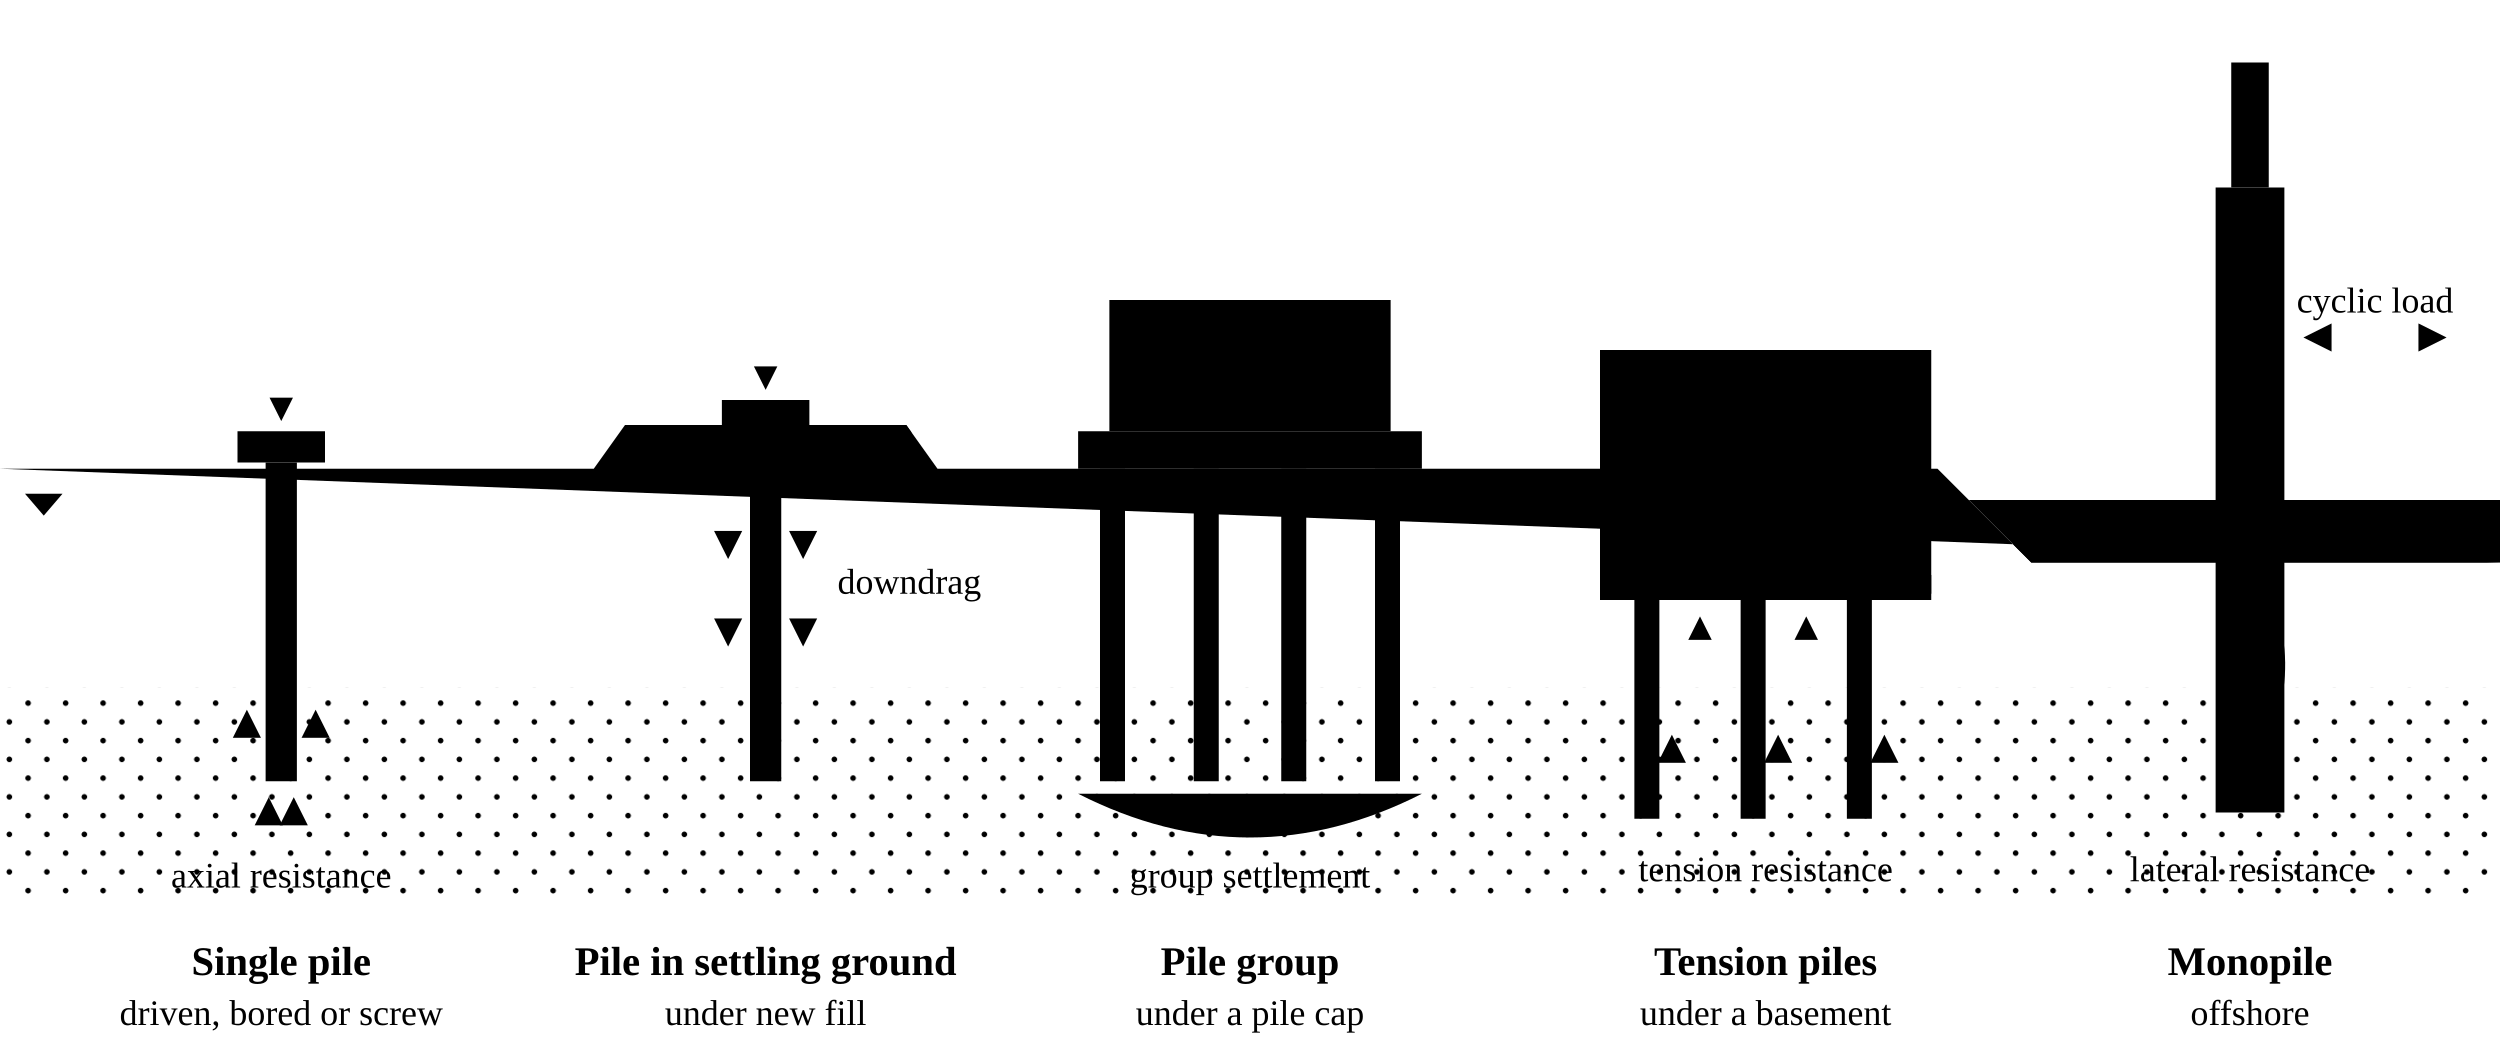
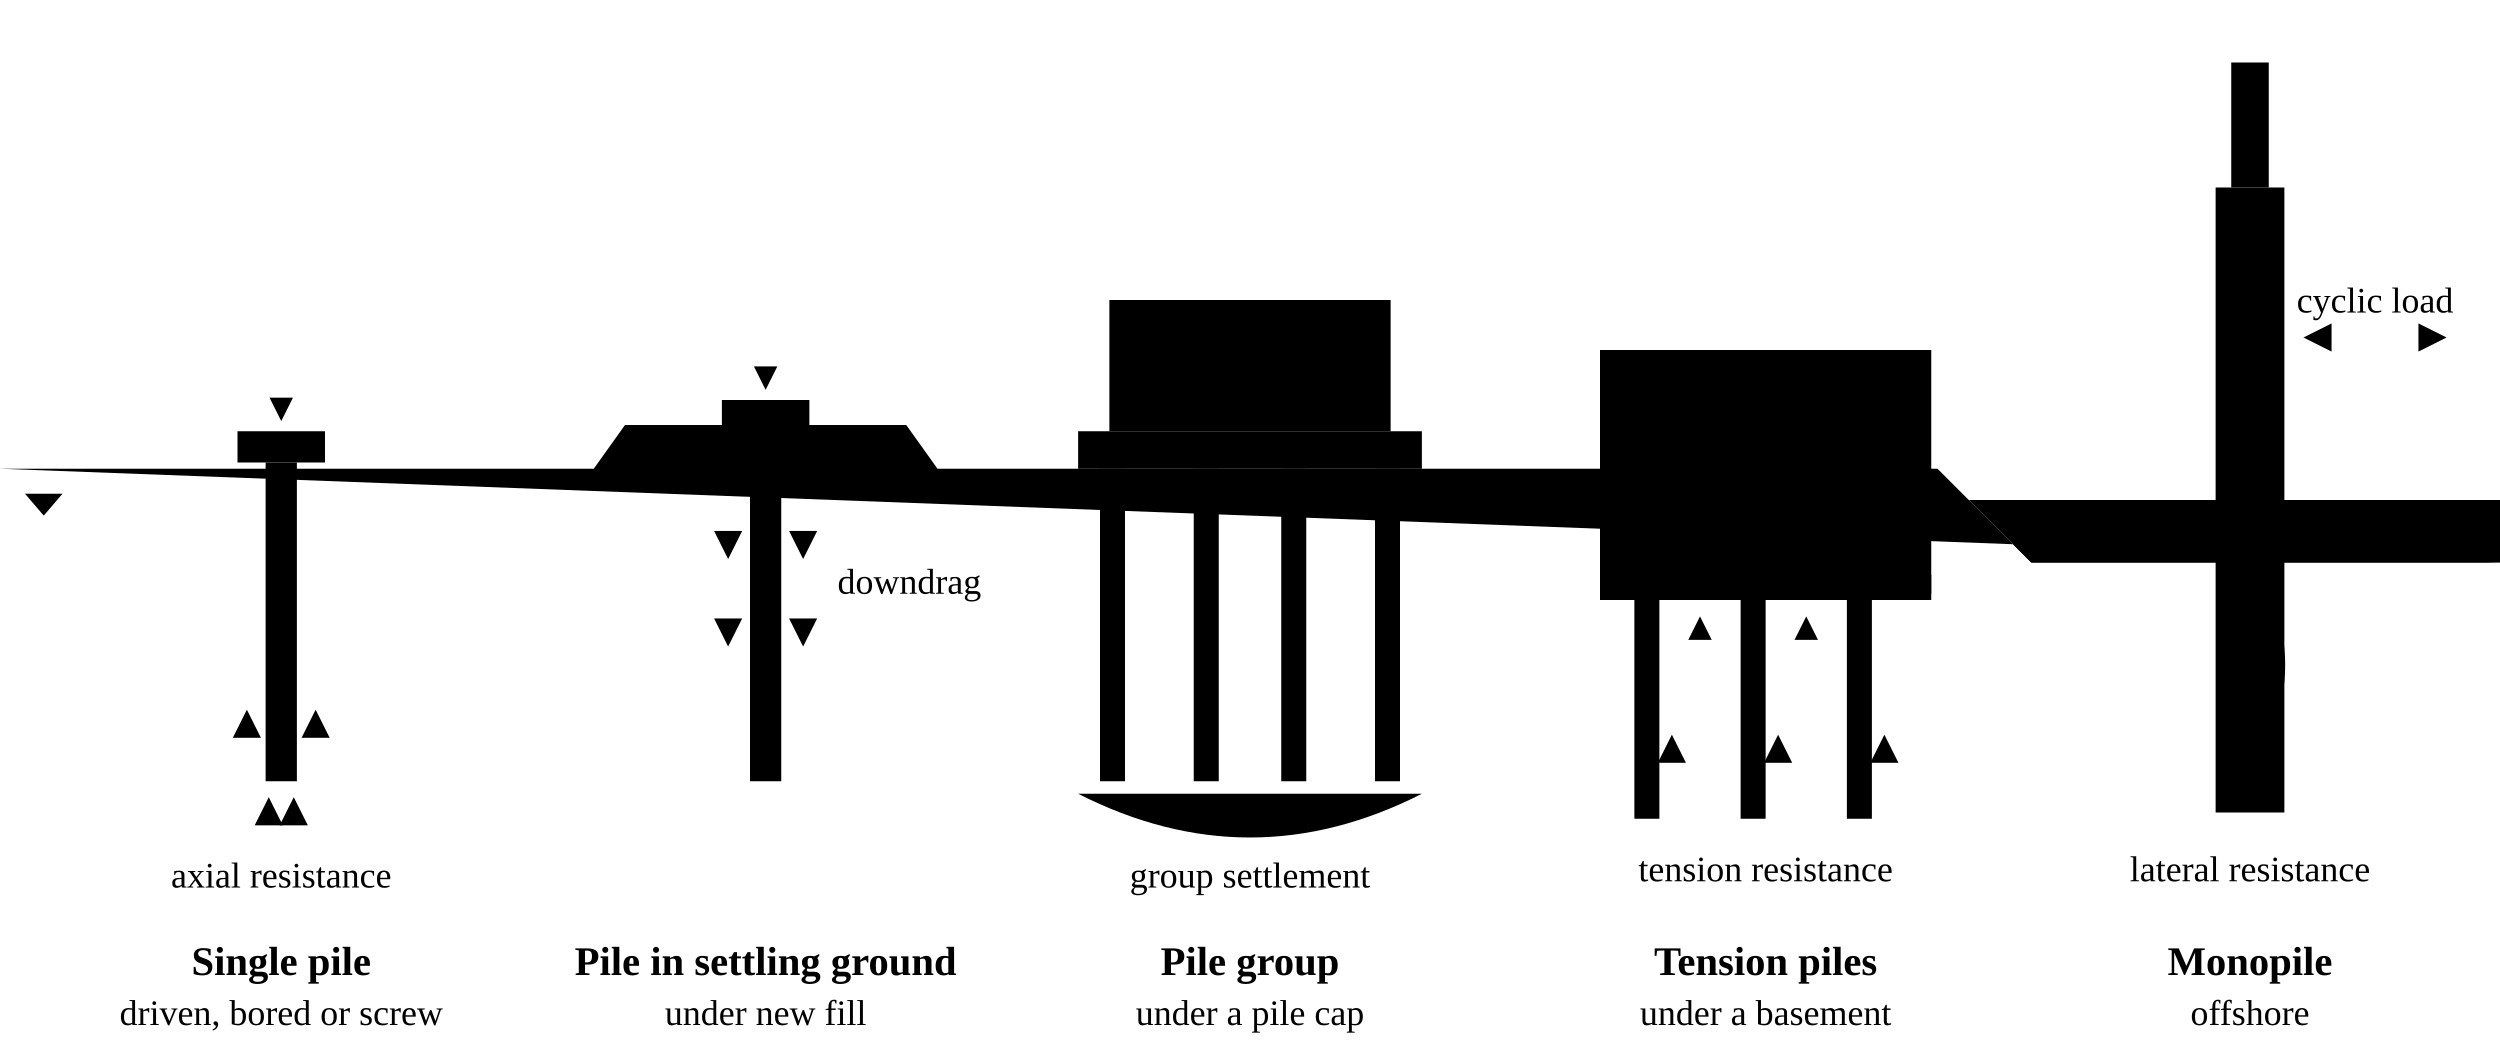
<svg xmlns="http://www.w3.org/2000/svg" class="h-auto w-full" viewBox="0 0 800 340" role="img" aria-label="Five piled foundations in one ground cross-section of soft clay over sand, with what to check on each. Single pile: axial resistance from shaft friction and the base. Pile under new fill: downdrag from the settling clay. Pile group under a cap: group settlement. Tension piles under a basement below the groundwater: tension resistance. Offshore monopile: cyclic load and lateral resistance.">
  <defs>
-     <pattern id="pf-sand" width="12" height="12" patternUnits="userSpaceOnUse">
-       <circle cx="3" cy="3" r="0.9" class="fill-gray-8" />
-       <circle cx="9" cy="9" r="0.9" class="fill-gray-8" />
+     <pattern id="pf-607" viewBox="2.055 -51.39 49.68 49.68" width="70" height="70" patternUnits="userSpaceOnUse">
+       <path class="fill-none stroke-gray-8" stroke-width="1.2" stroke-linecap="round" d="M16.545-49.493h0M16.545-46.733h0M16.027-44.318h0M12.06-44.145h0M18.615-37.073h0M11.197-33.45h0M18.615-32.933h0M22.583-32.933h0M23.618-35.52h0M22.237-38.97h0M25.515-37.935h0M25.515-41.213h0M23.962-43.455h0M24.308-46.733h0M23.445-49.148h0M25.515-50.7h0M30.69-46.733h0M33.45-46.905h0M31.38-42.248h0M34.485-41.73h0M34.485-38.28h0M28.965-37.245h0M36.728-42.248h0M39.833-43.973h0M41.04-51.045h0M48.63-50.355h0M48.975-44.49h0M46.388-43.11h0M47.078-40.695h0M46.215-37.935h0M46.388-36.038h0M48.975-36.9h0M6.885-15.51h0M7.057-13.958h0M3.607-13.958h0M8.782-7.403h0M2.745-4.642h0M9.645-2.572h0M14.82-6.368h0M13.267-8.61h0M15.51-11.715h0M10.507-8.783h0M13.267-13.785h0M15.337-16.372h0M12.232-16.372h0M13.267-18.96h0M24.48-16.545h0M20.858-14.13h0M24.135-13.095h0M23.445-10.852h0M19.995-7.575h0M26.895-12.75h0M30.862-16.545h0M32.07-20.685h0M36.728-16.028h0M37.59-18.615h0M40.005-19.133h0M40.005-14.13h0M37.417-12.75h0M35.002-9.99h0M40.178-11.37h0M42.248-9.127h0M16.2-36.038h0M28.965-34.485h0M34.83-32.76h0M40.178-32.243h0M37.417-34.14h0M37.935-31.208h0M45.18-27.067h0M41.213-24.653h0M35.347-25.86h0M35.175-23.1h0M35.175-21.03h0M42.765-19.65h0M45.525-17.753h0M49.32-21.375h0M44.663-24.653h0M24.48-19.133h0M20.742-23.503h0M22.583-27.067h0M9.242-32.559h0M6.195-29.828h0M3.78-27.24h0M13.785-22.583h0M11.715-28.103h0M20.34-30.69h0M30.69-29.828h0M27.757-29.828h0M23.1-24.135h0M6.54-37.418h0M8.782-38.625h0M10.162-35.348h0M4.125-33.795h0M46.388-31.208h0M50.01-31.035h0M3.09-45.353h0M14.302-46.905h0M4.642-47.423h0M10.852-41.73h0M14.82-38.28h0M16.717-26.033h0M2.572-21.03h0M50.01-6.195h0M41.73-3.953h0M30-4.642h0M5.16-10.163h0M20.34-10.507h0M27.757-18.098h0M8.092-23.79h0M38.107-25.343h0M46.733-19.995h0M37.417-5.85h0M29.655-25.515h0M21.03-42.248h0M15.682-33.278h0M10.162-50.355h0M40.178-48.975h0M35.175-3.953h0M4.642-23.445h0M49.493-42.42h0M18.097-41.903h0M14.992-40.695h0M12.232-39.66h0M5.505-43.771h0M6.885-49.665h0M11.887-45.87h0M19.823-46.733h0M27.585-46.388h0M27.93-48.63h0M32.07-50.528h0M37.417-45.353h0M26.722-43.973h0M29.137-41.213h0M19.132-39.143h0M7.057-32.415h0M13.095-29.655h0M9.3-28.448h0M5.677-26.033h0M4.297-37.418h0M16.2-30.345h0M14.13-27.067h0M13.095-24.653h0M10.852-23.1h0M10.852-19.478h0M17.925-17.753h0M9.645-13.958h0M12.75-11.198h0M6.195-7.748h0M3.607-8.783h0M8.265-4.642h0M11.37-3.608h0M17.062-2.745h0M17.925-6.195h0M17.407-10.163h0M18.787-11.887h0M20.167-18.615h0M19.823-21.548h0M24.308-30.173h0M25.688-32.933h0M32.243-34.313h0M31.725-37.245h0M21.202-36.21h0M37.935-36.383h0M31.897-39.315h0M36.9-39.143h0M43.11-39.66h0M42.248-41.903h0M43.11-44.145h0M42.593-46.388h0M43.455-48.285h0M48.63-47.423h0M45.87-45.18h0M43.628-35.175h0M40.35-35.175h0M40.35-38.625h0M46.905-33.795h0M43.11-30.345h0M38.452-28.965h0M34.83-28.275h0M32.588-24.48h0M25.515-22.928h0M29.684-19.823h0M33.623-15.51h0M34.14-12.405h0M31.035-10.507h0M29.655-8.265h0M26.895-8.265h0M27.24-15.165h0M22.927-8.61h0M23.79-4.298h0M27.93-3.263h0M45.525-12.233h0M43.455-16.545h0M39.66-16.718h0M39.833-22.755h0M45.18-22.41h0M49.838-18.098h0M50.01-14.13h0M45.87-8.955h0M50.528-10.68h0M46.733-6.368h0M47.423-4.47h0M45.18-3.09h0M38.452-3.435h0M32.932-5.677h0M21.72-2.4h0M3.435-31.38h0M11.197-48.113h0M50.528-27.758h0M51.217-23.1h0M4.125-16.372h0M49.665-33.278h0M48.63-8.955h0M2.4-11.715h0M3.952-2.4h0M51.103-35.434h0M2.917-40.005h0M14.475-42.765h0M22.237-44.663h0M20.513-48.975h0M29.827-44.49h0M33.967-44.49h0M34.658-35.865h0M39.833-46.905h0M46.215-47.078h0M45.353-50.183h0M50.01-39.143h0M7.575-19.133h0M5.505-12.405h0M4.297-6.195h0M14.302-3.435h0M16.545-8.093h0M16.545-20.34h0M21.72-16.372h0M27.24-10.163h0M25.688-5.505h0M30.862-13.613h0M38.107-10.335h0M36.21-7.92h0M40.005-6.54h0M19.478-34.658h0M26.378-35.52h0M31.38-32.07h0M37.935-21.893h0M48.285-15.855h0M34.658-18.615h0M27.585-20.858h0M13.785-31.898h0M9.817-26.205h0M47.595-29.138h0M7.057-40.695h0M7.92-47.94h0M4.47-49.838h0M47.94-25.86h0M32.415-8.093h0M19.823-3.263h0M17.235-22.755h0M30.69-27.758h0M47.768-23.618h0M38.798-41.213h0M28.275-39.315h0M11.025-37.763h0M36.21-48.458h0M42.765-37.245h0M48.63-12.06h0M5.677-3.435h0M3.952-42.42h0M13.785-49.665h0M31.38-48.458h0M3.952-29.483h0M7.23-34.313h0M4.297-18.96h0M10.536-15.597h0M8.955-10.335h0M11.37-6.195h0M17.235-14.82h0M25.515-28.103h0M19.995-28.103h0M27.757-31.898h0M44.318-32.933h0M42.593-12.233h0M42.593-22.238h0M40.522-27.067h0M49.838-2.918h0M43.973-6.195h0M32.76-2.4h0M18.96-50.873h0M21.548-5.29h0M26.032-25.86h0M29.31-23.273h0M42.765-28.448h0M7.057-21.893h0M9.127-45.18h0M33.967-30.431h0M13.267-36.038h0M18.787-44.318h0M6.712-45.698h0M6.54-28.103h0M17.235-28.448h0M22.583-21.03h0M45.698-14.475h0M16.89-4.642h0M36.382-50.7h0M51.217-8.093h0M50.7-48.803h0M51.39-16.718h0M50.7-43.973h0M51.045-25.17h0M29.482-50.355h0M16.545-49.493h0M23.962-43.455h0M48.975-36.9h0M31.523-18.328h0M23.445-10.852h0M40.005-14.13h0M10.68-30.115h0M8.667-42.19h0M17.005-38.597h0M25.688-32.933h0M36.9-39.143h0M43.455-48.285h0M33.248-26.809h0M51.217-23.1h0M9.386-17.465h0M11.37-6.195h0M32.76-2.4h0M42.765-28.448h0M19.305-25.803h0M51.217-8.093h0" />
    </pattern>
-     <pattern id="pf-clay" width="20" height="8" patternUnits="userSpaceOnUse">
-       <path d="M0 2H8M10 6H18" class="stroke-gray-8" stroke-width="0.75" />
+     <pattern id="pf-620" viewBox="0 -53.584 53.584 53.584" width="100" height="100" patternUnits="userSpaceOnUse">
+       <path class="fill-none stroke-gray-8" stroke-width="0.5" d="M3.776-52.32H0M6.357-52.32h6.369M15.273-52.32h6.37M24.19-52.32h6.369M33.106-52.32h6.37M42.023-52.32h6.37M53.584-52.32h-2.645M8.108-49.186H1.739M17.024-49.186h-6.369M25.941-49.186h-6.369M34.858-49.186h-6.369M43.774-49.186h-6.369M46.322-49.186h6.369M0-46.216h2.024M10.975-46.216H4.606M13.521-46.216h6.37M22.438-46.216h6.37M31.355-46.216h6.369M40.271-46.216h6.37M49.188-46.216h4.396M7.312-43.411H.943M16.229-43.411h-6.37M25.146-43.411h-6.37M34.062-43.411h-6.37M42.979-43.411h-6.37M45.526-43.411h6.37M1.706-40.44H0M4.287-40.44h6.368M19.572-40.44h-6.369M22.12-40.44h6.369M31.036-40.44h6.369M39.953-40.44h6.369M48.87-40.44h4.714M5.242-37.437H0M14.159-37.437H7.79M23.075-37.437h-6.369M25.623-37.437h6.369M34.539-37.437h6.369M43.456-37.437h6.369M53.584-37.437h-1.211M2.184-34.27H0M11.134-34.27H4.765M13.681-34.27h6.369M28.967-34.27h-6.369M37.883-34.27h-6.368M46.8-34.27h-6.369M53.584-34.27h-4.236M6.675-31.356H.306M15.592-31.356H9.223M24.509-31.356H18.14M27.056-31.356h6.369M35.973-31.356h6.369M44.889-31.356h6.369M3.458-28.387H0M6.038-28.387h6.369M21.324-28.387h-6.369M30.24-28.387h-6.369M32.788-28.387h6.369M41.705-28.387h6.368M50.621-28.387h2.963M7.949-25.535H1.58M16.865-25.535h-6.369M25.782-25.535h-6.369M28.33-25.535h6.368M43.615-25.535h-6.369M46.163-25.535h6.369M2.98-22.446H0M11.93-22.446H5.561M14.477-22.446h6.369M23.394-22.446h6.369M32.311-22.446h6.369M41.227-22.446h6.369M50.144-22.446h3.44M6.834-19.312H.465M15.751-19.312H9.382M24.668-19.312h-6.369M27.215-19.312h6.369M42.501-19.312h-6.369M45.049-19.312h6.368M0-16.342h2.184M4.765-16.342h6.369M20.05-16.342h-6.369M22.598-16.342h6.369M31.515-16.342h6.368M40.431-16.342H46.8M49.348-16.342h4.236M6.038-13.371H0M14.955-13.371H8.586M23.871-13.371h-6.369M26.419-13.371h6.369M35.336-13.371h6.369M44.252-13.371h6.369M53.584-13.371h-.415M0-10.575h3.14M12.089-10.575H5.72M14.637-10.575h6.369M23.553-10.575h6.369M32.47-10.575h6.369M47.755-10.575h-6.369M50.303-10.575h3.281M8.268-7.44h-6.37M17.184-7.44h-6.37M26.101-7.44h-6.369M35.018-7.44h-6.37M37.564-7.44h6.37M46.481-7.44h6.37M4.732-4.471H0M7.312-4.471h6.369M16.229-4.471h6.369M25.146-4.471h6.369M34.062-4.471h6.369M42.979-4.471h6.369M51.896-4.471h1.688M8.586-1.501H2.217M17.502-1.501h-6.368M26.419-1.501H20.05M35.336-1.501h-6.369M44.252-1.501h-6.369M53.169-1.501H46.8" />
    </pattern>
-     <pattern id="pf-fill" width="14" height="14" patternUnits="userSpaceOnUse">
-       <g class="fill-none stroke-gray-8" stroke-width="0.75">
-         <circle cx="4" cy="4" r="1.6" />
-         <circle cx="11" cy="11" r="1.6" />
-       </g>
+     <pattern id="pf-601" viewBox="1.888 -55.518 54.125 54.125" width="80" height="80" patternUnits="userSpaceOnUse">
+       <path class="fill-none stroke-gray-8" stroke-width="1.2" stroke-linecap="round" d="M27.105 -29.17h0M2.72 -43.255h0M5.25 -41.825h0M7.945 -43.585h0M7.945 -40.505h0M11.3 -42.595h0M14.27 -43.64h0M11.355 -39.075h0M14.733 -37.067h0M14.567 -40.233h0M17.13 -42.375h0M20.212 -44.4h0M6.075 -38.415h0M3.05 -38.91h0M4.535 -35.94h0M7.67 -35.28h0M10.915 -35.39h0M18.12 -37.535h0M16.733 -34.567h0M13.995 -33.245h0M19.66 -34.455h0M21.53 -37.315h0M20.485 -41.66h0M11.275 -46.088h0M24.83 -43.2h0M23.455 -40.45h0M24.5 -37.315h0M22.96 -34.345h0M26.865 -40.065h0M28.845 -42.65h0M28.02 -37.37h0M26.205 -34.18h0M30.55 -39.13h0M2.94 -33.135h0M6.13 -32.64h0M9.375 -32.42h0M32.42 -42.045h0M32.15 -36.9h0M34.9 -38.4h0M33.41 -33.685h0M36.765 -34.62h0M38.195 -37.975h0M38.085 -42.485h0M41.165 -39.625h0M43.145 -42.65h0M45.235 -39.515h0M42.43 -36.215h0M40.065 -33.465h0M46.72 -42.375h0M50.65 -46.4h0M53.9 -49.15h0M54.4 -45.15h0M51.525 -50.65h0M48.4 -48.15h0M44.9 -49.775h0M47.588 -51.025h0M54.338 -53.588h0M49.025 -54.275h0M45.213 -53.838h0M45.088 -45.588h0M42.213 -51.9h0M39.15 -53.4h0M36.233 -54.67h0M38.838 -50.463h0M37.15 -47.713h0M34.963 -44.338h0M33.775 -48.15h0M33.463 -51.775h0M29.65 -49.275h0M31.275 -45.4h0M31.4 -54.4h0M30.15 -51.4h0M27.9 -54.15h0M24.587 -54.713h0M26.212 -48.65h0M24.337 -46.213h0M22.837 -48.525h0M24.712 -51.713h0M20.837 -51.713h0M7.9 -46.463h0M4.9 -45.463h0M2.4 -47.525h0M10.212 -48.9h0M12.712 -51.025h0M11.15 -54.713h0M9.65 -52.15h0M7.567 -55.067h0M5.713 -50.025h0M6.4 -52.4h0M3.4 -54.9h0M2.4 -51.275h0M19.962 -49.525h0M19.837 -47.213h0M15.837 -45.838h0M16.525 -49.9h0M18.212 -53.9h0M15.9 -52.4h0M14.4 -54.9h0M41.525 -48.525h0M39.9 -45.15h0M49.58 -40.34h0M50.15 -43.9h0M53.9 -26.65h0M54.9 -23.9h0M54.65 -30.15h0M48.81 -36.985h0M52.65 -38.65h0M52.4 -32.9h0M51.9 -5.15h0M49.745 -33.74h0M54.4 -35.15h0M49.25 -27.69h0M47.847 -31.32h0M44.052 -32.145h0M41.825 -29.175h0M45.29 -28.597h0M35.06 -30.495h0M32.007 -30.743h0M28.542 -31.073h0M24.747 -31.237h0M21.86 -31.815h0M17.817 -31.733h0M13.527 -30.577h0M4.452 -30.33h0M7.422 -29.093h0M6.35 -26.452h0M3.462 -27.608h0M4.37 -24.638h0M8 -23.317h0M9.732 -26.288h0M11.3 -23.647h0M12.867 -27.112h0M14.187 -24.308h0M16.415 -25.298h0M15.507 -28.02h0M18.56 -27.525h0M21.53 -26.37h0M23.097 -28.597h0M19.962 -24.142h0M17.487 -22.823h0M14.765 -21.585h0M12.207 -21.42h0M9.072 -20.925h0M6.432 -20.347h0M3.545 -18.945h0M2.802 -15.645h0M5.525 -17.048h0M8.577 -17.955h0M8.33 -15.315h0M5.855 -13.665h0M3.05 -11.932h0M5.855 -10.86h0M9.155 -12.427h0M11.3 -14.242h0M12.537 -11.355h0M15.095 -12.922h0M17.075 -11.107h0M19.302 -13.335h0M16.415 -15.397h0M13.692 -15.975h0M13.527 -18.945h0M16.497 -18.532h0M18.972 -19.935h0M19.467 -16.388h0M22.685 -16.718h0M22.107 -14.077h0M23.015 -11.437h0M25.242 -12.592h0M28.295 -13.17h0M27.47 -10.2h0M25.572 -15.397h0M26.232 -18.038h0M28.625 -21.09h0M24.665 -20.43h0M22.602 -22.08h0M23.427 -24.555h0M26.397 -22.987h0M28.46 -24.968h0M25.902 -26.618h0M30.605 -27.772h0M33.575 -28.02h0M34.977 -24.472h0M32.915 -22.327h0M34.152 -19.522h0M36.627 -20.677h0M38.69 -23.647h0M37.535 -27.442h0M41.165 -26.452h0M45.372 -25.628h0M42.072 -22.905h0M40.175 -20.347h0M43.722 -19.77h0M47.187 -19.11h0M49.992 -21.173h0M54.117 -20.677h0M51.807 -23.812h0M48.672 -24.472h0M49.085 -16.14h0M51.233 -18.9h0M51.642 -13.252h0M53.787 -10.2h0M49.167 -11.685h0M46.032 -14.242h0M44.795 -16.882h0M41.247 -16.635h0M42.732 -13.747h0M43.475 -10.942h0M40.175 -11.437h0M38.442 -13.995h0M35.637 -15.81h0M36.71 -12.097h0M32.997 -13.912h0M29.15 -16.65h0M31.347 -10.777h0M34.482 -10.035h0M54.447 -5.91h0M54.447 -2.445h0M50.817 -8.22h0M47.682 -6.075h0M49.332 -3.27h0M46.197 -9.375h0M42.815 -7.477h0M44.217 -4.59h0M46.567 -3.067h0M41.9 -2.4h0M39.233 -2.733h0M39.9 -4.733h0M36.9 -4.4h0M31.15 -19.4h0M32.9 -16.9h0M33.41 -3.105h0M34.977 -6.487h0M38.277 -9.045h0M32.172 -7.807h0M28.625 -7.642h0M26.067 -6.075h0M27.8 -2.857h0M24.417 -8.55h0M22.19 -7.065h0M23.84 -4.177h0M21.9 -2.733h0M18.807 -8.137h0M20.21 -5.167h0M18.725 -2.692h0M16.745 -5.827h0M15.177 -8.962h0M11.795 -8.88h0M8.66 -9.622h0M2.72 -8.467h0M7.175 -6.322h0M10.31 -6.24h0M9.65 -2.94h0M14.27 -2.857h0M6.432 -3.765h0M3.132 -5.167h0M3.71 -2.692h0" />
+       <path class="fill-none stroke-gray-8" stroke-width="0.5" d="M22.15-54.65c1.312,0,1.562,1.562,0.188,1.625    S21.087-54.588,22.15-54.65zM35.65-52.838c1.312-0.062,1.375,1.625,0.125,1.625    S34.525-52.713,35.65-52.838zM43.713-47.963c1.312-0.062,1.625,1.562,0.312,1.625    S42.713-47.9,43.713-47.963zM28.275-46.025c1-0.062,1.438,1.375,0.188,1.5    S27.087-45.9,28.275-46.025zM35.963-41.963c0.812-0.062,1.562,1.438,0.125,1.562    S34.838-41.838,35.963-41.963zM14.025-49.275c1.188,0.062,1.25,1.5,0.125,1.562    S12.837-49.213,14.025-49.275zM4.588-48.213c1,0.062,1.5,1.188,0.188,1.438    S3.275-48.088,4.588-48.213zM18.837-40.713c1.062-0.062,1.312,1.5,0.062,1.562    S17.962-40.65,18.837-40.713zM9.025-39.775c1.25,0,1.625,1.375,0.125,1.562    S7.65-39.713,9.025-39.775zM30.025-35.088c0,1.312-1.812,1.25-1.938,0.062    S29.9-36.338,30.025-35.088zM38.088-31.587c1.188,0,1.312,1.5,0.125,1.625    S36.713-31.525,38.088-31.587zM47.275-35.4c0,1.25-1.75,1.375-1.875,0.125    S47.15-36.713,47.275-35.4zM52.9-42.65c1.125-0.062,1.625,1.5,0.188,1.5    S51.838-42.525,52.9-42.65zM51.213-52.963c-1.116,0.154-1.188-1.375-0.312-1.5    S53.025-53.213,51.213-52.963zM51.9-30.15c1.188-0.062,1.312,1.438,0.188,1.5    S50.65-29.9,51.9-30.15zM46.9-22.4c0,1.125-1.938,1.125-1.938,0.062S46.838-23.775,46.9-22.4    zM38.525-18.4c1.312-0.062,1.25,1.438,0.188,1.5    S37.15-18.275,38.525-18.4zM54.775-15.525c0,1.312-1.875,1.188-1.938,0.125    S54.588-16.775,54.775-15.525zM31.025-25.837c1.188,0,1.563,1.5,0.188,1.625    C29.837-24.087,29.962-25.775,31.025-25.837zM21.087-30.15c0,1.312-1.812,1.375-1.812,0.062    S21.025-31.587,21.087-30.15zM30.712-15.212c0.875,0,1.625,1.812,0.062,1.75    C29.212-13.525,29.275-15.275,30.712-15.212zM21.65-21.025c1.062,0.062,1.375,1.688,0.062,1.75    S20.587-20.962,21.65-21.025zM12.025-17.587c0,1.125-1.875,1.625-1.938,0.125    S11.9-18.9,12.025-17.587zM11.525-29.212c0.062,1.688-1.75,1.625-1.812,0.312    S11.275-30.212,11.525-29.212zM3.963-23.275c1.125,0,1.375,2,0.062,2S2.338-23.087,3.963-23.275zM6.025-8.087C6.088-6.963,3.9-6.65,3.838-7.963    S5.9-9.587,6.025-8.087zM14.212-6.025c1.125,0,1.5,1.688,0.125,1.812    S12.587-5.9,14.212-6.025zM21.337-11.275c1.188-0.062,1.25,1.562,0.125,1.625    S19.66-11.113,21.337-11.275zM31.712-5.338c0,1.188-1.875,1.312-1.875,0.125    S31.65-6.525,31.712-5.338zM40.525-7.588c0,1.25-1.75,1.25-1.875,0.125    S40.338-9.025,40.525-7.588zM49.15-10.337c1.188-0.062,1.438,1.625,0.25,1.75    S47.713-10.212,49.15-10.337z" />
    </pattern>
    <marker id="pf-load" viewBox="0 0 10 10" refX="9" refY="5" markerWidth="6" markerHeight="6" orient="auto-start-reverse">
      <path d="M0 0L10 5L0 10z" class="fill-doc-text" />
    </marker>
    <marker id="pf-check" viewBox="0 0 10 10" refX="9" refY="5" markerWidth="6" markerHeight="6" orient="auto-start-reverse">
      <path d="M0 0L10 5L0 10z" class="fill-doc-accent" />
    </marker>
  </defs>
  <path d="M630 160L650 180H800V160z" class="fill-gray-3" />
-   <path d="M0 150H620L650 180H800V220H0z" fill="url(#pf-clay)" />
-   <rect x="0" y="220" width="800" height="68" fill="url(#pf-sand)" />
-   <path d="M190 150L200 136H290L300 150z" fill="url(#pf-fill)" />
+   <path d="M0 150H620L650 180H800V220H0z" fill="url(#pf-620)" />
+   <rect x="0" y="220" width="800" height="68" fill="url(#pf-607)" />
+   <path d="M190 150L200 136H290L300 150z" fill="url(#pf-601)" />
  <g class="fill-none stroke-doc-line">
    <path d="M0 220H800" class="stroke-gray-7" stroke-width="0.75" />
    <path d="M0 165H635" stroke-width="1" stroke-dasharray="6 4" />
    <path d="M630 160H800M8 158H20L14 165zM10 169H18M12 172H16" stroke-width="1.25" />
    <path d="M0 150H190L200 136H290L300 150H620L650 180H800" stroke-width="1.5" />
  </g>
  <g class="stroke-doc-text" stroke-width="1.25">
    <rect x="85" y="148" width="10" height="102" class="fill-gray-5" />
    <rect x="76" y="138" width="28" height="10" class="fill-gray-5" />
    <rect x="240" y="138" width="10" height="112" class="fill-gray-5" />
    <rect x="231" y="128" width="28" height="10" class="fill-gray-5" />
    <rect x="355" y="96" width="90" height="42" class="fill-doc-surface" />
    <g class="fill-gray-5">
      <rect x="352" y="150" width="8" height="100" />
      <rect x="382" y="150" width="8" height="100" />
      <rect x="410" y="150" width="8" height="100" />
      <rect x="440" y="150" width="8" height="100" />
    </g>
    <rect x="345" y="138" width="110" height="12" class="fill-gray-5" />
    <rect x="512" y="112" width="106" height="78" class="fill-doc-surface" />
    <path d="M512 150H618" class="fill-none" />
    <g class="fill-gray-5">
      <rect x="523" y="192" width="8" height="70" />
      <rect x="557" y="192" width="8" height="70" />
      <rect x="591" y="192" width="8" height="70" />
    </g>
    <rect x="512" y="184" width="106" height="8" class="fill-gray-5" />
    <rect x="714" y="20" width="12" height="40" class="fill-gray-5" />
    <rect x="709" y="60" width="22" height="200" class="fill-gray-5" />
    <path d="M698 90H742" class="fill-none" />
  </g>
  <g class="fill-none stroke-doc-text" stroke-width="1.25" marker-end="url(#pf-load)">
    <path d="M90 110V134" />
    <path d="M245 100V124" />
    <path d="M544 214V198" />
    <path d="M578 214V198" />
  </g>
  <g class="fill-none stroke-doc-accent" stroke-width="1.5">
    <g marker-end="url(#pf-check)">
      <path d="M79 244V228" />
      <path d="M101 244V228" />
      <path d="M86 268V256" />
      <path d="M94 268V256" />
      <path d="M233 162V178" />
      <path d="M233 190V206" />
      <path d="M257 162V178" />
      <path d="M257 190V206" />
      <path d="M535 254V236" />
      <path d="M569 254V236" />
      <path d="M603 254V236" />
    </g>
    <path d="M345 254Q400 282 455 254" stroke-dasharray="5 3" />
    <path d="M738 108H782" marker-start="url(#pf-check)" marker-end="url(#pf-check)" />
    <path d="M720 180Q742 210 721 248" stroke-dasharray="5 3" />
  </g>
  <g class="fill-doc-accent-text" font-size="11.5" text-anchor="middle">
    <text x="90" y="284">axial resistance</text>
    <text x="268" y="190" text-anchor="start">downdrag</text>
    <text x="400" y="284">group settlement</text>
    <text x="565" y="282">tension resistance</text>
    <text x="760" y="100">cyclic load</text>
    <text x="720" y="282">lateral resistance</text>
  </g>
  <g text-anchor="middle">
    <g class="fill-doc-text" font-size="13" font-weight="600">
      <text x="90" y="312">Single pile</text>
      <text x="245" y="312">Pile in settling ground</text>
      <text x="400" y="312">Pile group</text>
      <text x="565" y="312">Tension piles</text>
      <text x="720" y="312">Monopile</text>
    </g>
    <g class="fill-doc-muted" font-size="11.5">
      <text x="90" y="328">driven, bored or screw</text>
      <text x="245" y="328">under new fill</text>
      <text x="400" y="328">under a pile cap</text>
      <text x="565" y="328">under a basement</text>
      <text x="720" y="328">offshore</text>
    </g>
  </g>
</svg>
